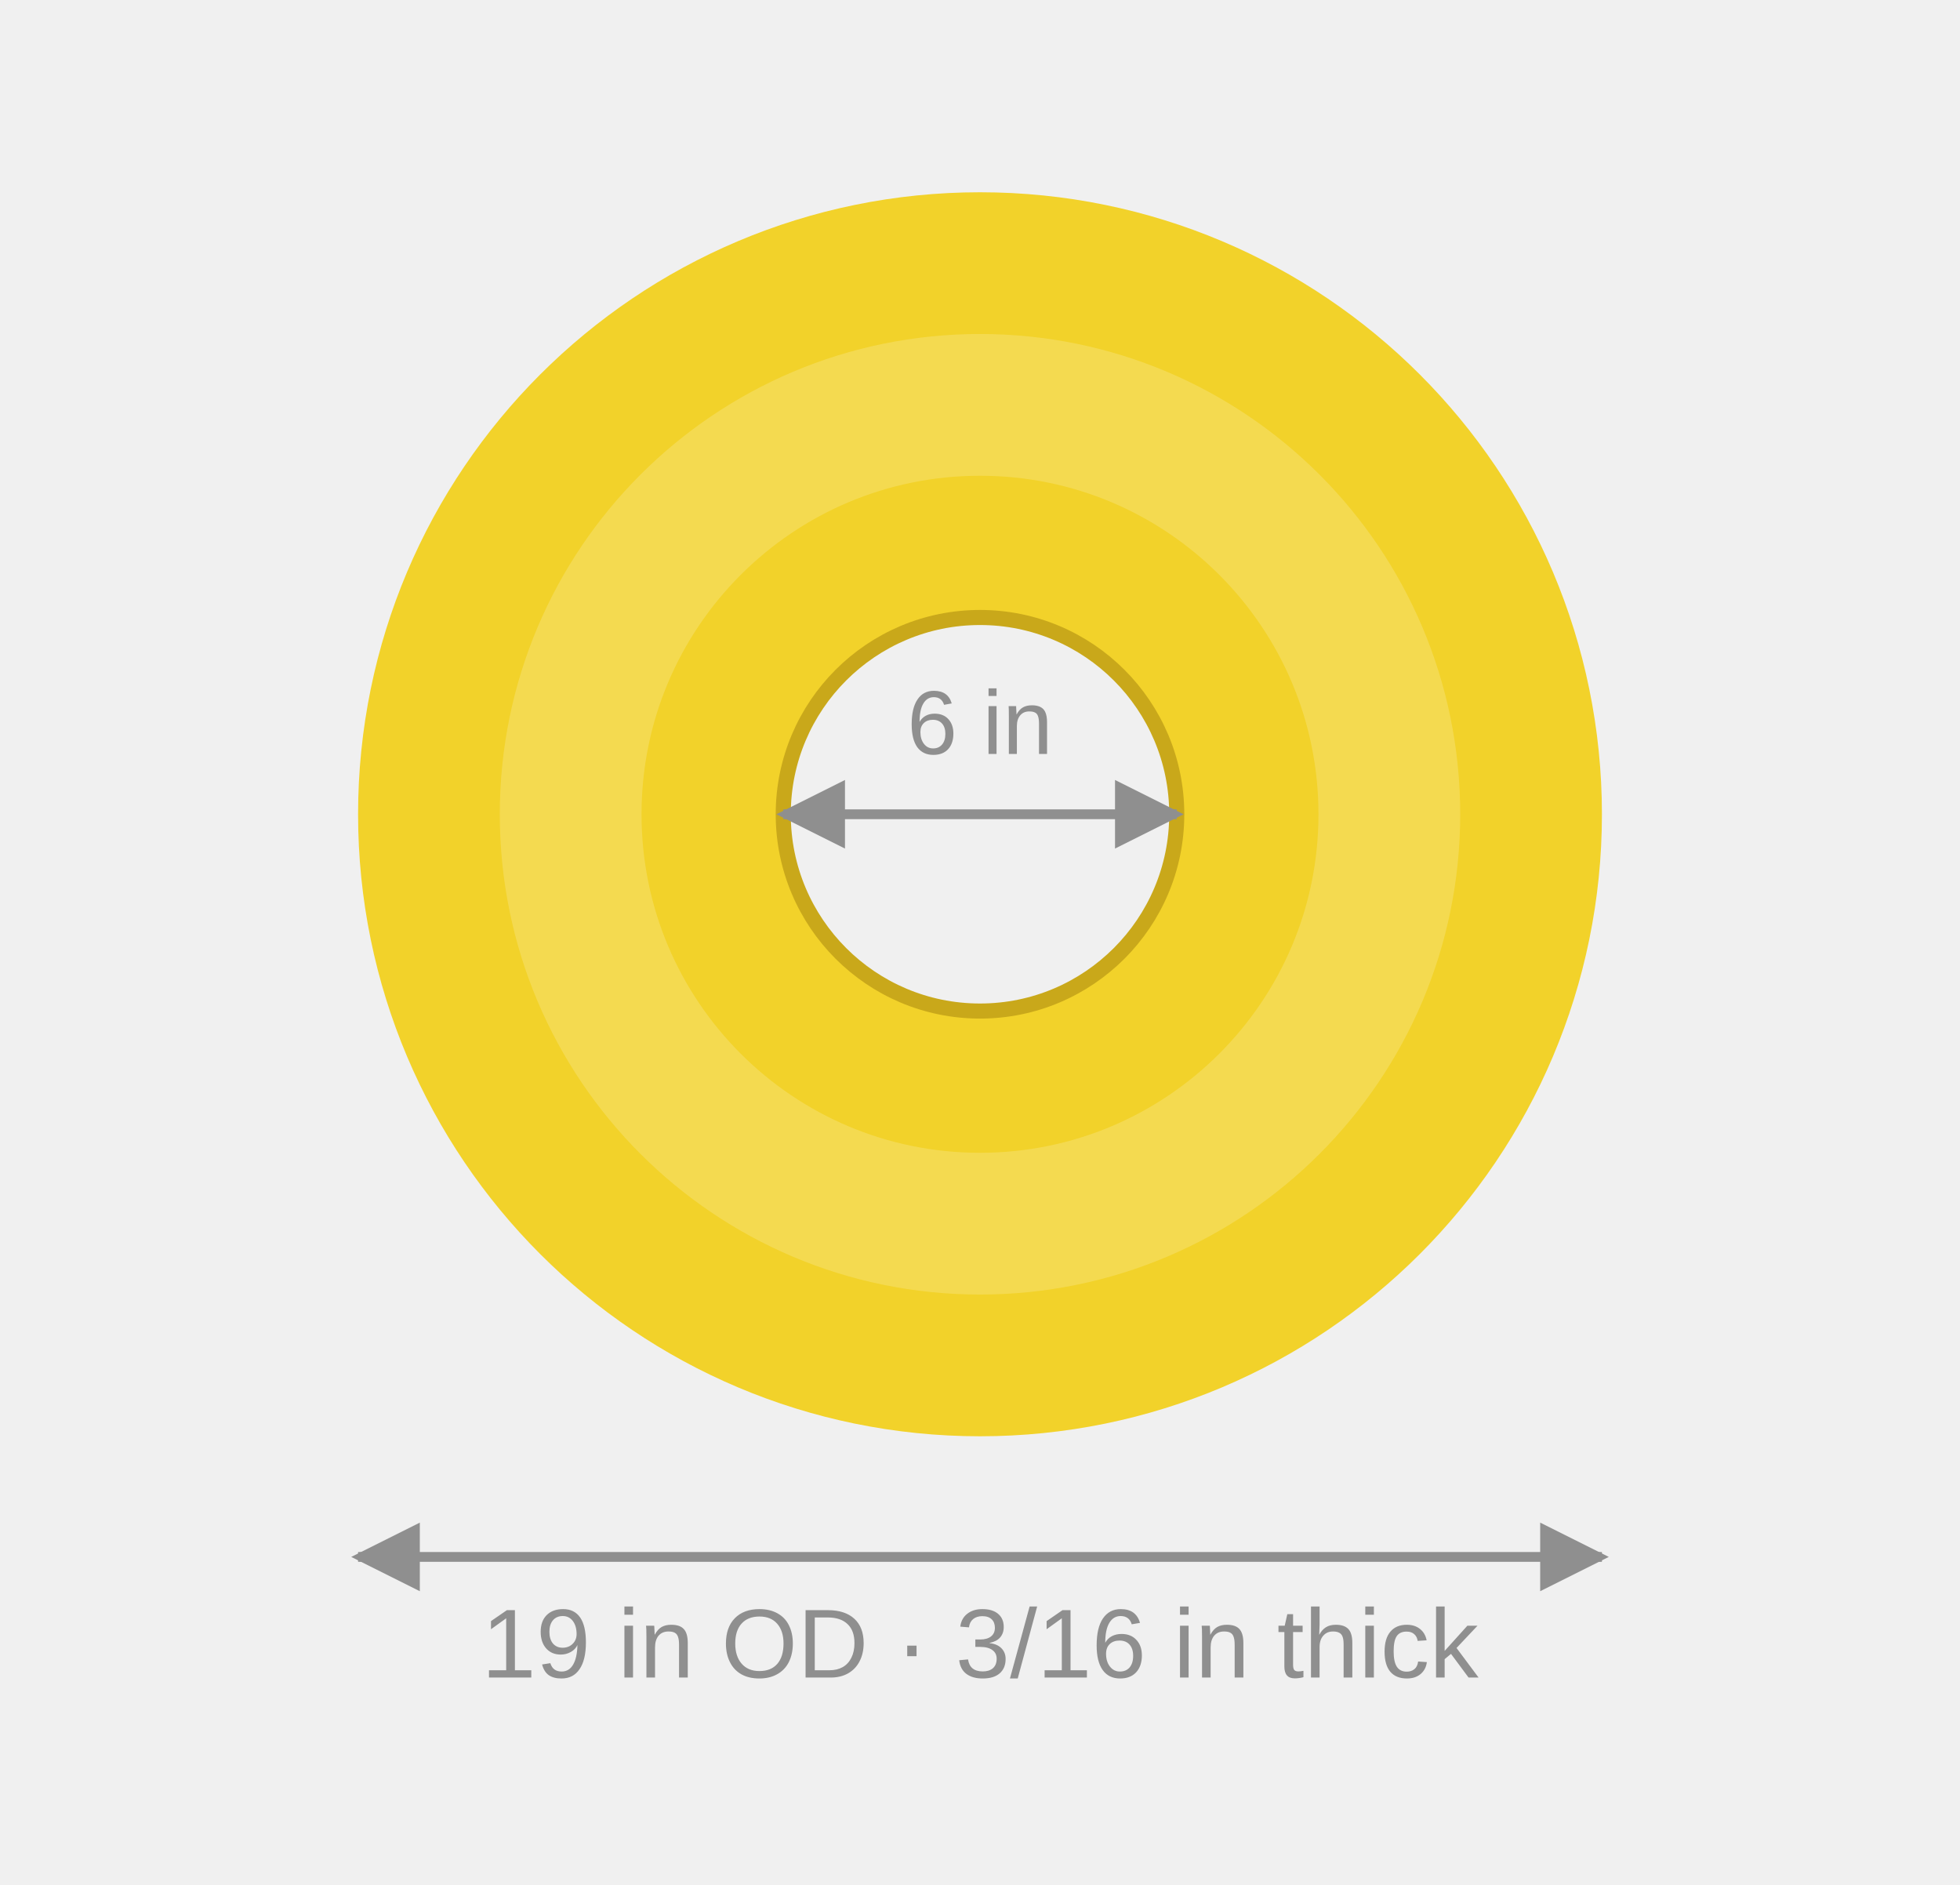
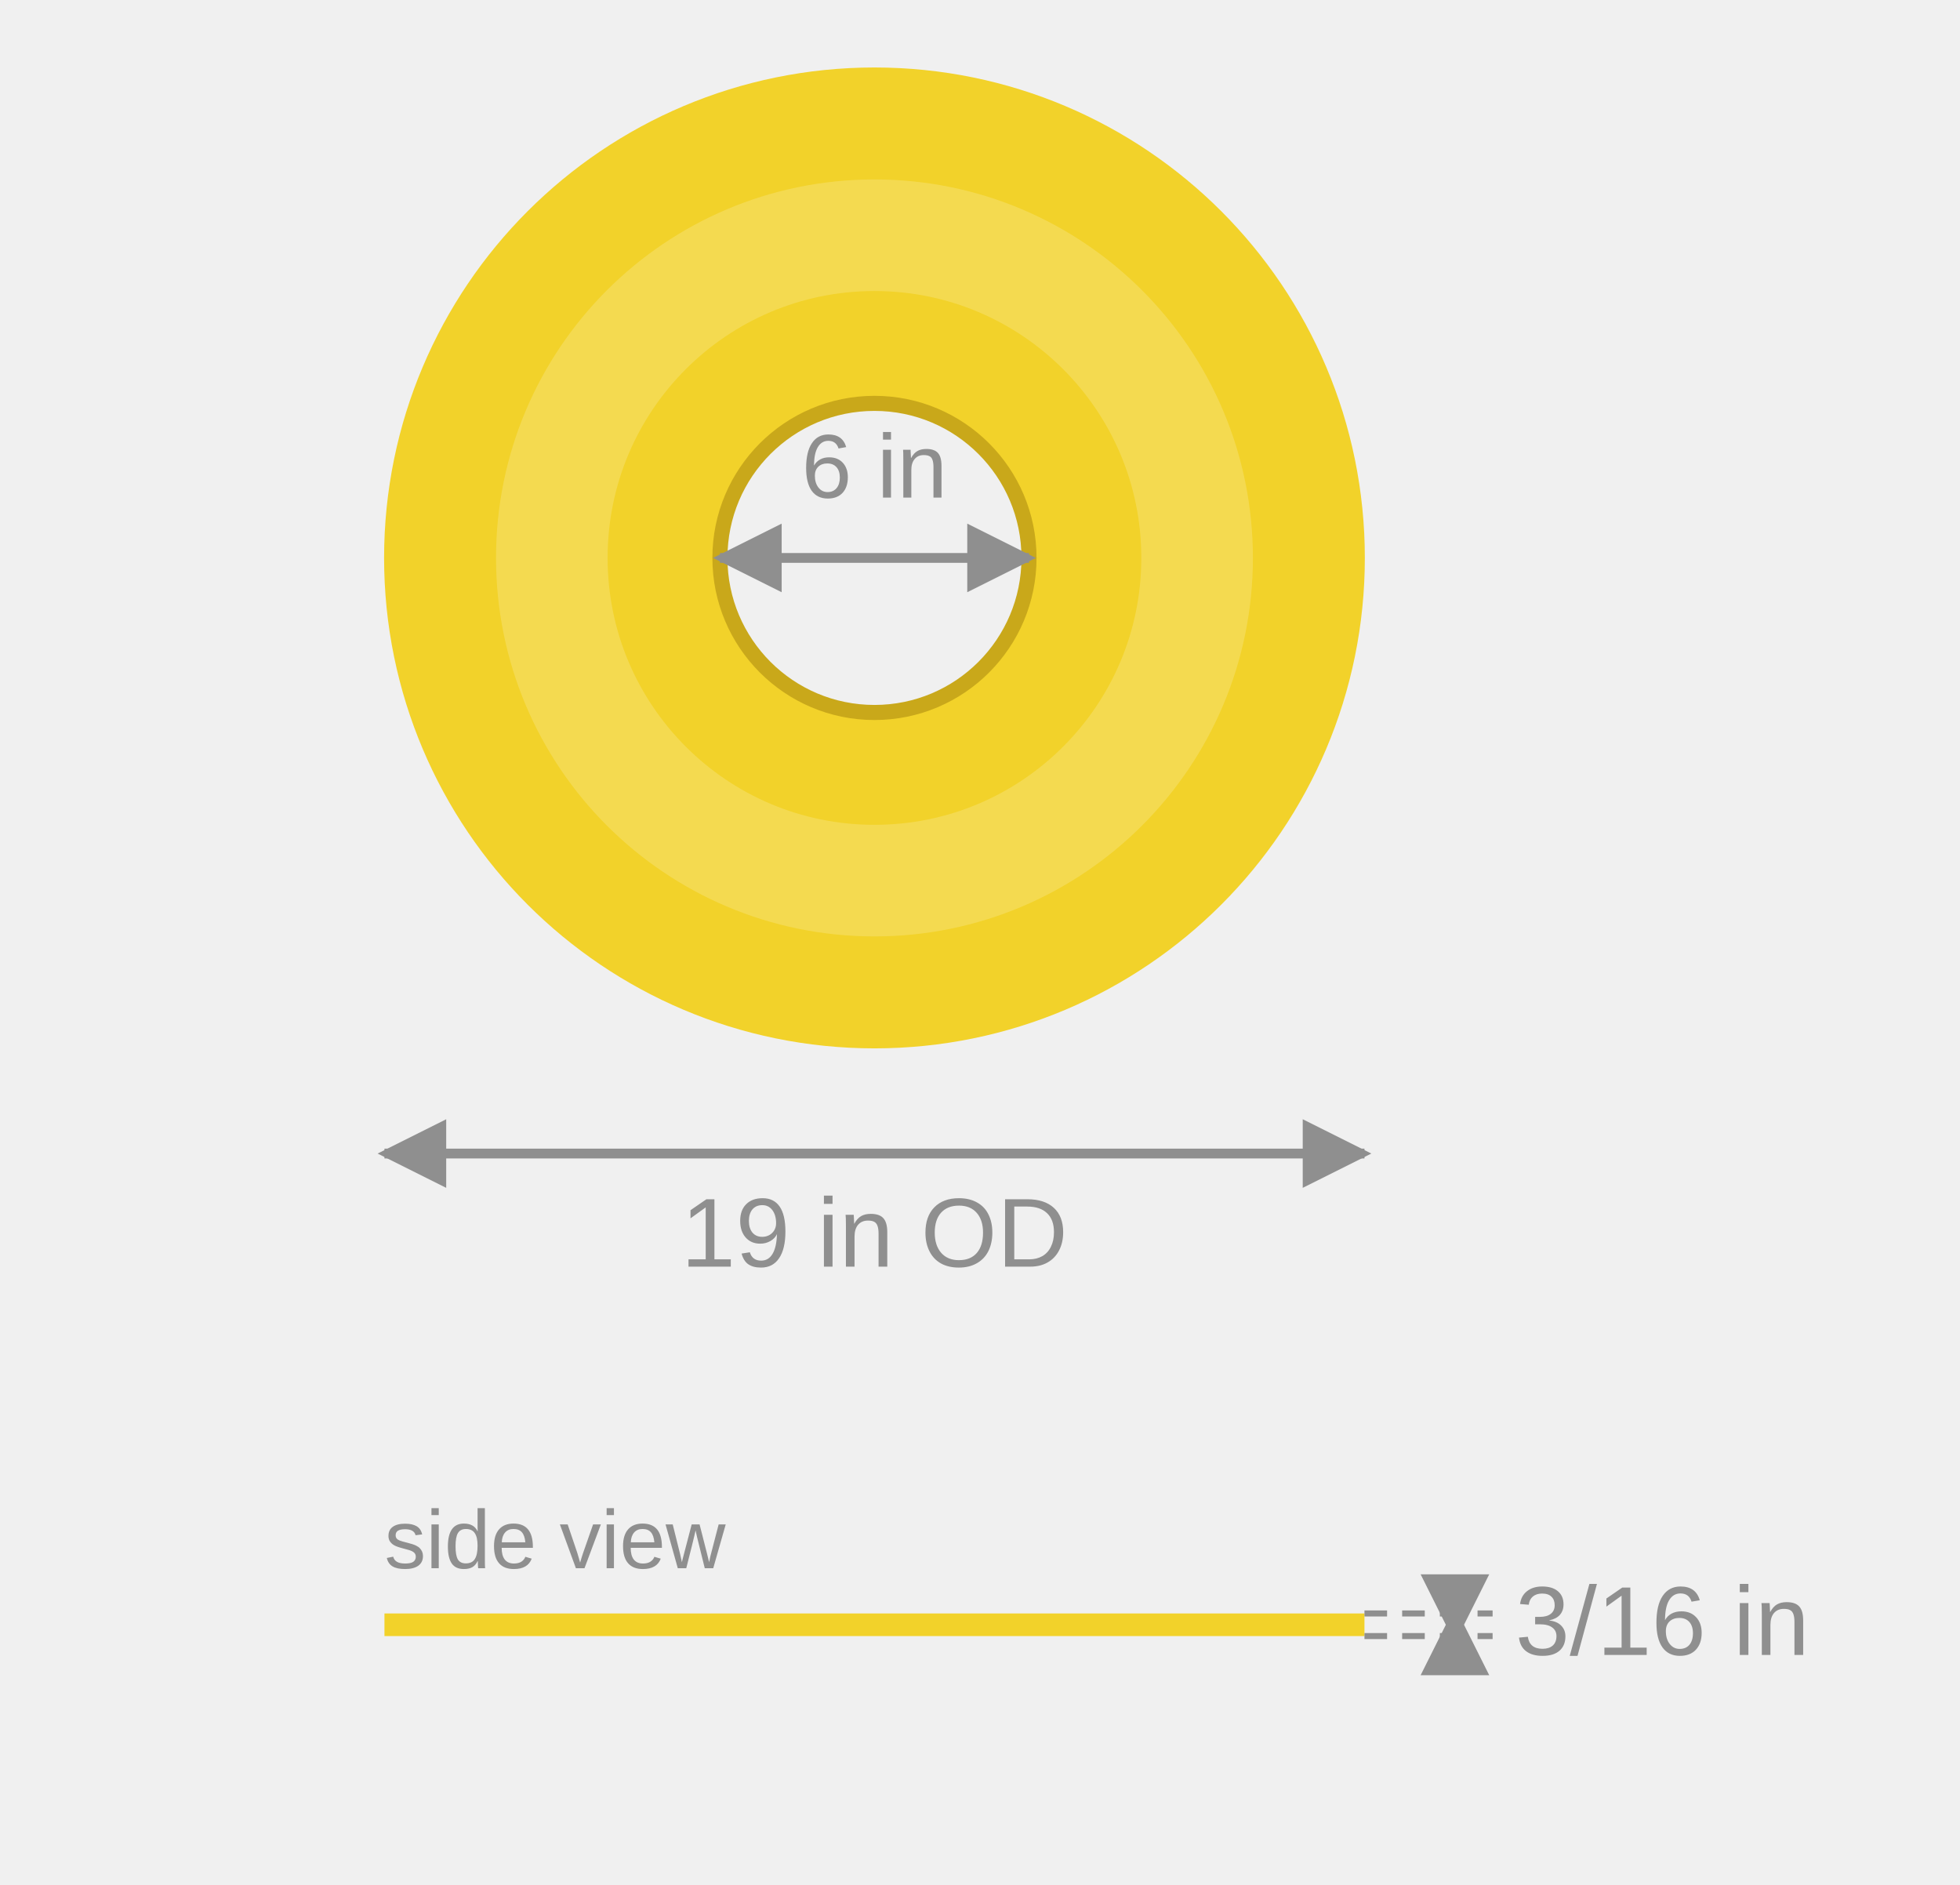
<svg xmlns="http://www.w3.org/2000/svg" viewBox="0 0 260 250" width="260" height="250" font-family="Arial, Helvetica, sans-serif">
  <defs>
    <marker id="a" viewBox="0 0 10 10" refX="9" refY="5" markerWidth="7" markerHeight="7" orient="auto-start-reverse">
      <path d="M0 0L10 5L0 10z" fill="#8f8f8f" />
    </marker>
    <radialGradient id="sh" cx="35%" cy="30%" r="75%">
      <stop offset="0" stop-color="#fff" stop-opacity=".55" />
      <stop offset=".5" stop-color="#fff" stop-opacity="0" />
      <stop offset="1" stop-color="#000" stop-opacity=".35" />
    </radialGradient>
  </defs>
-   <circle cx="130.0" cy="108.0" r="54.3" fill="none" stroke="#f2d22a" stroke-width="56.4" />
-   <circle cx="130.0" cy="108.0" r="54.3" fill="none" stroke="#fff" stroke-opacity=".18" stroke-width="18.8" />
-   <circle cx="130.0" cy="108" r="26.1" fill="none" stroke="#c9a81a" stroke-width="2" />
-   <line x1="47.5" y1="206.5" x2="212.5" y2="206.5" stroke="#8f8f8f" stroke-width="1.3" marker-start="url(#a)" marker-end="url(#a)" />
-   <text x="130.0" y="222.5" fill="#8f8f8f" font-size="13" text-anchor="middle">19 in OD · 3/16 in thick</text>
-   <line x1="103.9" y1="108.0" x2="156.1" y2="108.0" stroke="#8f8f8f" stroke-width="1.3" marker-start="url(#a)" marker-end="url(#a)" />
-   <text x="130.0" y="100.0" fill="#8f8f8f" font-size="12" text-anchor="middle">6 in</text>
+   <circle cx="116.0" cy="74.0" r="42.8" fill="none" stroke="#f2d22a" stroke-width="44.5" />
+   <circle cx="116.0" cy="74.0" r="42.8" fill="none" stroke="#fff" stroke-opacity=".18" stroke-width="14.8" />
+   <circle cx="116.0" cy="74" r="20.5" fill="none" stroke="#c9a81a" stroke-width="2" />
+   <line x1="51.0" y1="153.0" x2="181.0" y2="153.0" stroke="#8f8f8f" stroke-width="1.3" marker-start="url(#a)" marker-end="url(#a)" />
+   <text x="116.0" y="168.0" fill="#8f8f8f" font-size="13" text-anchor="middle">19 in OD</text>
+   <line x1="95.5" y1="74.0" x2="136.5" y2="74.0" stroke="#8f8f8f" stroke-width="1.3" marker-start="url(#a)" marker-end="url(#a)" />
+   <text x="116.0" y="66.0" fill="#8f8f8f" font-size="12" text-anchor="middle">6 in</text>
+   <rect x="51.0" y="214.0" width="130.0" height="3.0" rx="0.0" fill="#f2d22a" />
+   <line x1="181.0" y1="214.0" x2="198.0" y2="214.0" stroke="#8f8f8f" stroke-width=".8" stroke-dasharray="3 2" />
+   <line x1="181.0" y1="217.0" x2="198.0" y2="217.0" stroke="#8f8f8f" stroke-width=".8" stroke-dasharray="3 2" />
+   <line x1="193.0" y1="214.0" x2="193.0" y2="217.0" stroke="#8f8f8f" stroke-width="1.3" marker-start="url(#a)" marker-end="url(#a)" />
+   <text x="201.0" y="219.5" fill="#8f8f8f" font-size="13" text-anchor="start" />
+   <text x="201.0" y="219.5" fill="#8f8f8f" font-size="13" text-anchor="start">3/16 in</text>
+   <text x="51.0" y="208.0" fill="#8f8f8f" font-size="11" text-anchor="start">side view</text>
</svg>
